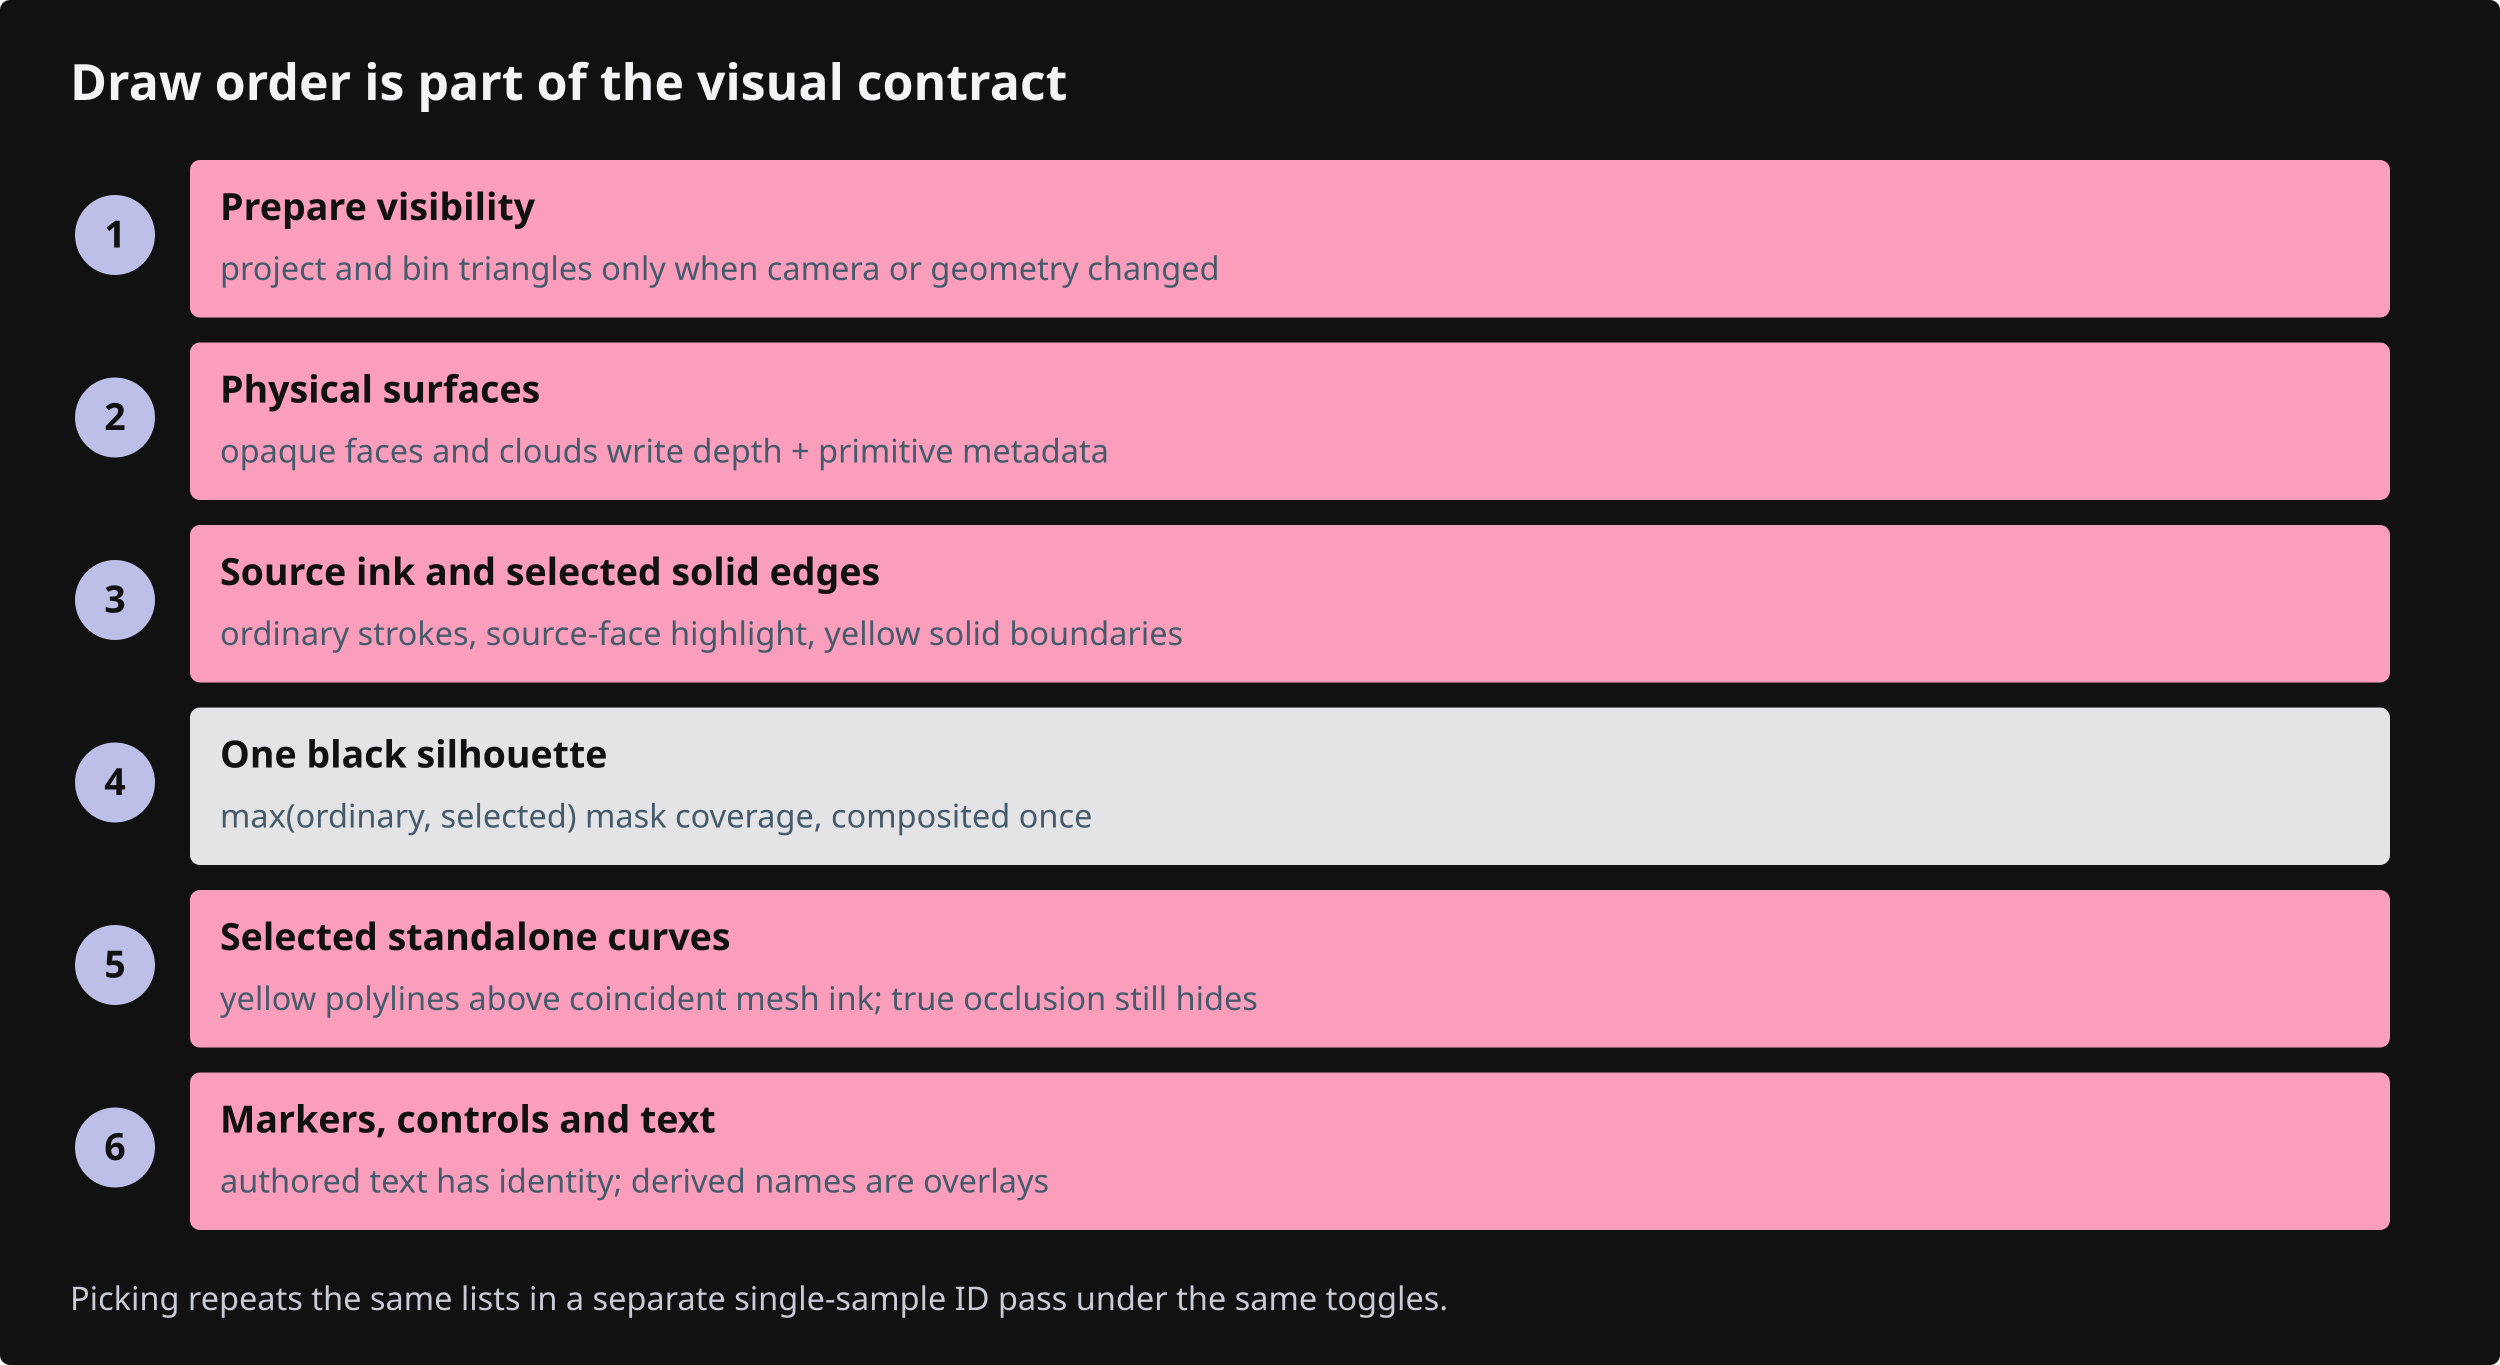
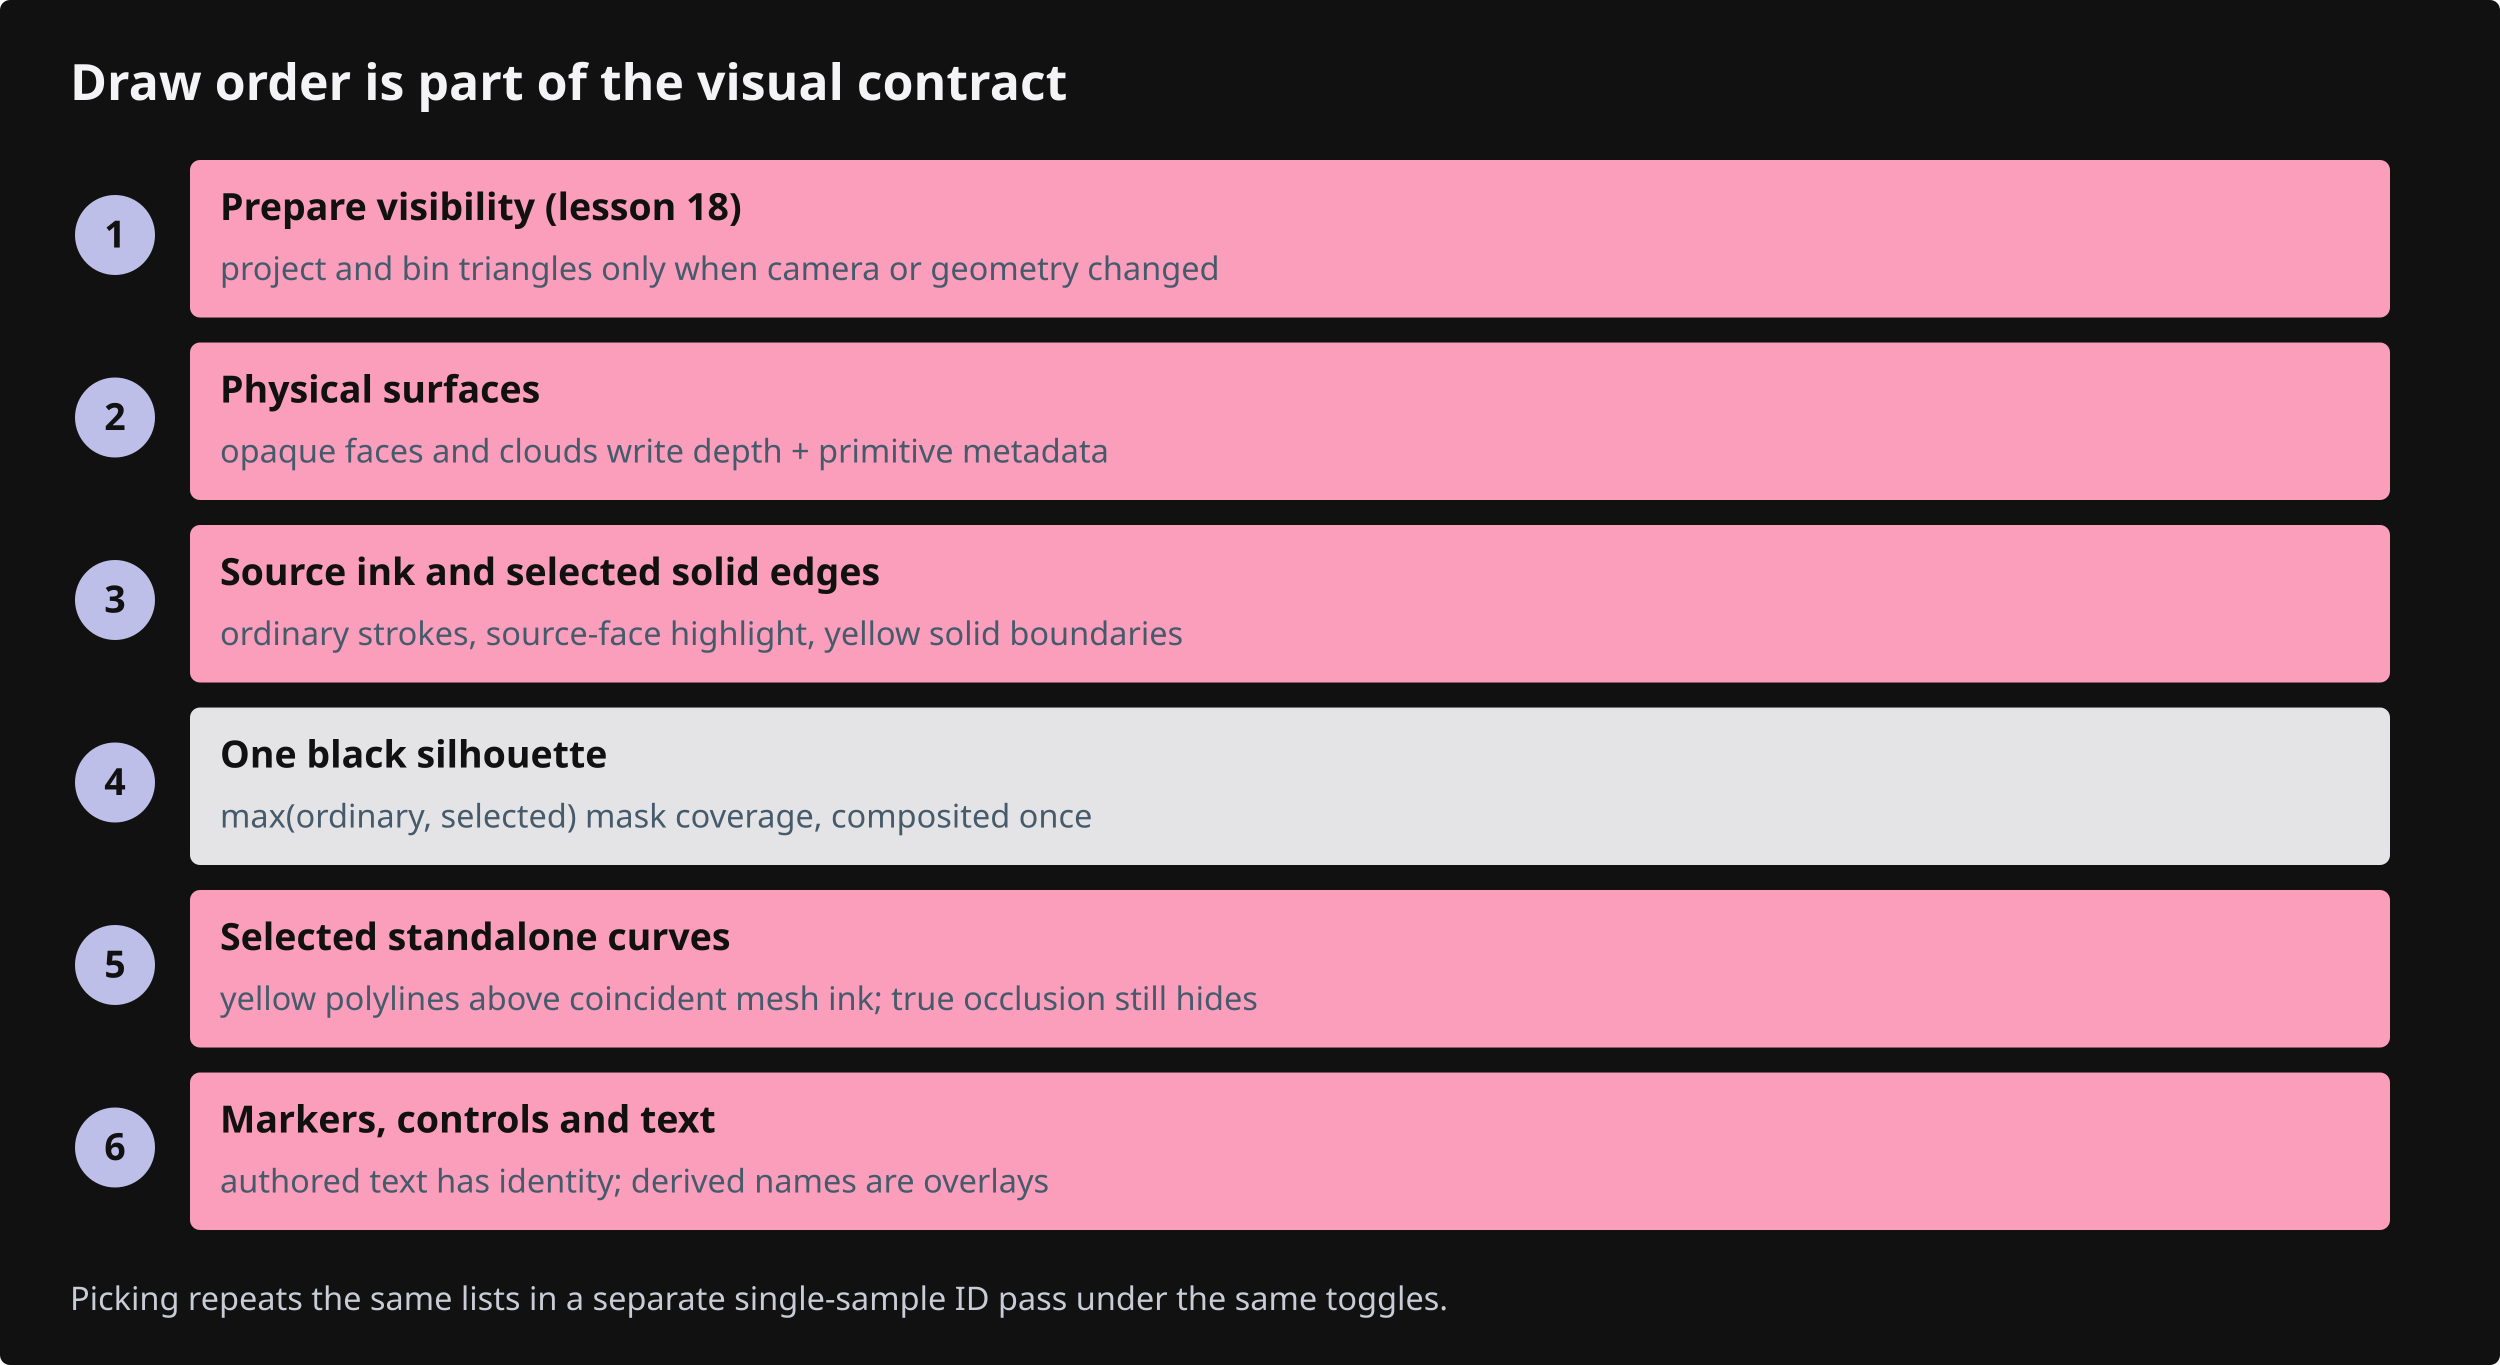
<svg xmlns="http://www.w3.org/2000/svg" viewBox="0 0 1000 546" role="img" aria-labelledby="t d">
  <defs>
    <marker id="a" markerWidth="9" markerHeight="9" refX="7" refY="3" orient="auto">
      <path d="M0,0 L7,3 L0,6" fill="#e4e4e7" />
    </marker>
  </defs>
  <style>text{font-family:system-ui,sans-serif;fill:#f4f4f6;font-size:13px}.h{font-size:20px;font-weight:700}.l{font-size:15px;font-weight:650}.s{font-size:13px;fill:#c9ccd6}.m{font-family:"DejaVu Sans Mono","Liberation Mono",monospace;font-size:12.5px;fill:#f4f4f6}.ar{fill:none;stroke:#e4e4e7;stroke-width:1.6;marker-end:url(#a)}.dash{fill:none;stroke:#e07a26;stroke-width:1.8;stroke-dasharray:7 5}</style>
  <rect width="100%" height="100%" rx="4" fill="#111111" />
  <text class="h" xml:space="preserve" x="28.0" y="40.0" textLength="399.3" lengthAdjust="spacingAndGlyphs">Draw order is part of the visual contract</text>
  <circle cx="46" cy="94" r="16" fill="#bdbfe8" />
  <text class="l" xml:space="preserve" x="46.0" y="99.0" text-anchor="middle" style="fill:#111111" textLength="8.6" lengthAdjust="spacingAndGlyphs">1</text>
  <rect data-box="0" x="76.0" y="64.0" width="880.0" height="63.0" rx="4" fill="#fa9ebc" stroke="#fa9ebc" stroke-width="0" />
-   <text class="l" xml:space="preserve" x="88.0" y="88.0" style="fill:#111111" data-box="0" textLength="126.5" lengthAdjust="spacingAndGlyphs">Prepare visibility</text>
+   <text class="l" xml:space="preserve" x="88.0" y="88.0" style="fill:#111111" data-box="0" textLength="208.7" lengthAdjust="spacingAndGlyphs">Prepare visibility (lesson 18)</text>
  <text class="s" xml:space="preserve" x="88.0" y="112.0" style="fill:#455b6b" data-box="0" textLength="399.8" lengthAdjust="spacingAndGlyphs">project and bin triangles only when camera or geometry changed</text>
  <circle cx="46" cy="167" r="16" fill="#bdbfe8" />
  <text class="l" xml:space="preserve" x="46.0" y="172.0" text-anchor="middle" style="fill:#111111" textLength="9.0" lengthAdjust="spacingAndGlyphs">2</text>
  <rect data-box="1" x="76.0" y="137.0" width="880.0" height="63.0" rx="4" fill="#fa9ebc" stroke="#fa9ebc" stroke-width="0" />
  <text class="l" xml:space="preserve" x="88.0" y="161.0" style="fill:#111111" data-box="1" textLength="128.1" lengthAdjust="spacingAndGlyphs">Physical surfaces</text>
  <text class="s" xml:space="preserve" x="88.0" y="185.0" style="fill:#455b6b" data-box="1" textLength="355.6" lengthAdjust="spacingAndGlyphs">opaque faces and clouds write depth + primitive metadata</text>
  <circle cx="46" cy="240" r="16" fill="#bdbfe8" />
  <text class="l" xml:space="preserve" x="46.0" y="245.0" text-anchor="middle" style="fill:#111111" textLength="8.6" lengthAdjust="spacingAndGlyphs">3</text>
  <rect data-box="2" x="76.0" y="210.0" width="880.0" height="63.0" rx="4" fill="#fa9ebc" stroke="#fa9ebc" stroke-width="0" />
  <text class="l" xml:space="preserve" x="88.0" y="234.0" style="fill:#111111" data-box="2" textLength="264.0" lengthAdjust="spacingAndGlyphs">Source ink and selected solid edges</text>
  <text class="s" xml:space="preserve" x="88.0" y="258.0" style="fill:#455b6b" data-box="2" textLength="385.3" lengthAdjust="spacingAndGlyphs">ordinary strokes, source-face highlight, yellow solid boundaries</text>
  <circle cx="46" cy="313" r="16" fill="#bdbfe8" />
  <text class="l" xml:space="preserve" x="46.0" y="318.0" text-anchor="middle" style="fill:#111111" textLength="9.0" lengthAdjust="spacingAndGlyphs">4</text>
  <rect data-box="3" x="76.0" y="283.0" width="880.0" height="63.0" rx="4" fill="#e4e4e7" stroke="#e4e4e7" stroke-width="0" />
  <text class="l" xml:space="preserve" x="88.0" y="307.0" style="fill:#111111" data-box="3" textLength="155.1" lengthAdjust="spacingAndGlyphs">One black silhouette</text>
  <text class="s" xml:space="preserve" x="88.0" y="331.0" style="fill:#455b6b" data-box="3" textLength="349.0" lengthAdjust="spacingAndGlyphs">max(ordinary, selected) mask coverage, composited once</text>
  <circle cx="46" cy="386" r="16" fill="#bdbfe8" />
  <text class="l" xml:space="preserve" x="46.0" y="391.0" text-anchor="middle" style="fill:#111111" textLength="8.6" lengthAdjust="spacingAndGlyphs">5</text>
  <rect data-box="4" x="76.0" y="356.0" width="880.0" height="63.0" rx="4" fill="#fa9ebc" stroke="#fa9ebc" stroke-width="0" />
  <text class="l" xml:space="preserve" x="88.0" y="380.0" style="fill:#111111" data-box="4" textLength="204.2" lengthAdjust="spacingAndGlyphs">Selected standalone curves</text>
  <text class="s" xml:space="preserve" x="88.0" y="404.0" style="fill:#455b6b" data-box="4" textLength="415.2" lengthAdjust="spacingAndGlyphs">yellow polylines above coincident mesh ink; true occlusion still hides</text>
  <circle cx="46" cy="459" r="16" fill="#bdbfe8" />
  <text class="l" xml:space="preserve" x="46.0" y="464.0" text-anchor="middle" style="fill:#111111" textLength="9.0" lengthAdjust="spacingAndGlyphs">6</text>
  <rect data-box="5" x="76.0" y="429.0" width="880.0" height="63.0" rx="4" fill="#fa9ebc" stroke="#fa9ebc" stroke-width="0" />
  <text class="l" xml:space="preserve" x="88.0" y="453.0" style="fill:#111111" data-box="5" textLength="198.8" lengthAdjust="spacingAndGlyphs">Markers, controls and text</text>
  <text class="s" xml:space="preserve" x="88.0" y="477.0" style="fill:#455b6b" data-box="5" textLength="331.7" lengthAdjust="spacingAndGlyphs">authored text has identity; derived names are overlays</text>
  <text class="s" xml:space="preserve" x="28.0" y="524.0" textLength="551.2" lengthAdjust="spacingAndGlyphs">Picking repeats the same lists in a separate single-sample ID pass under the same toggles.</text>
</svg>
